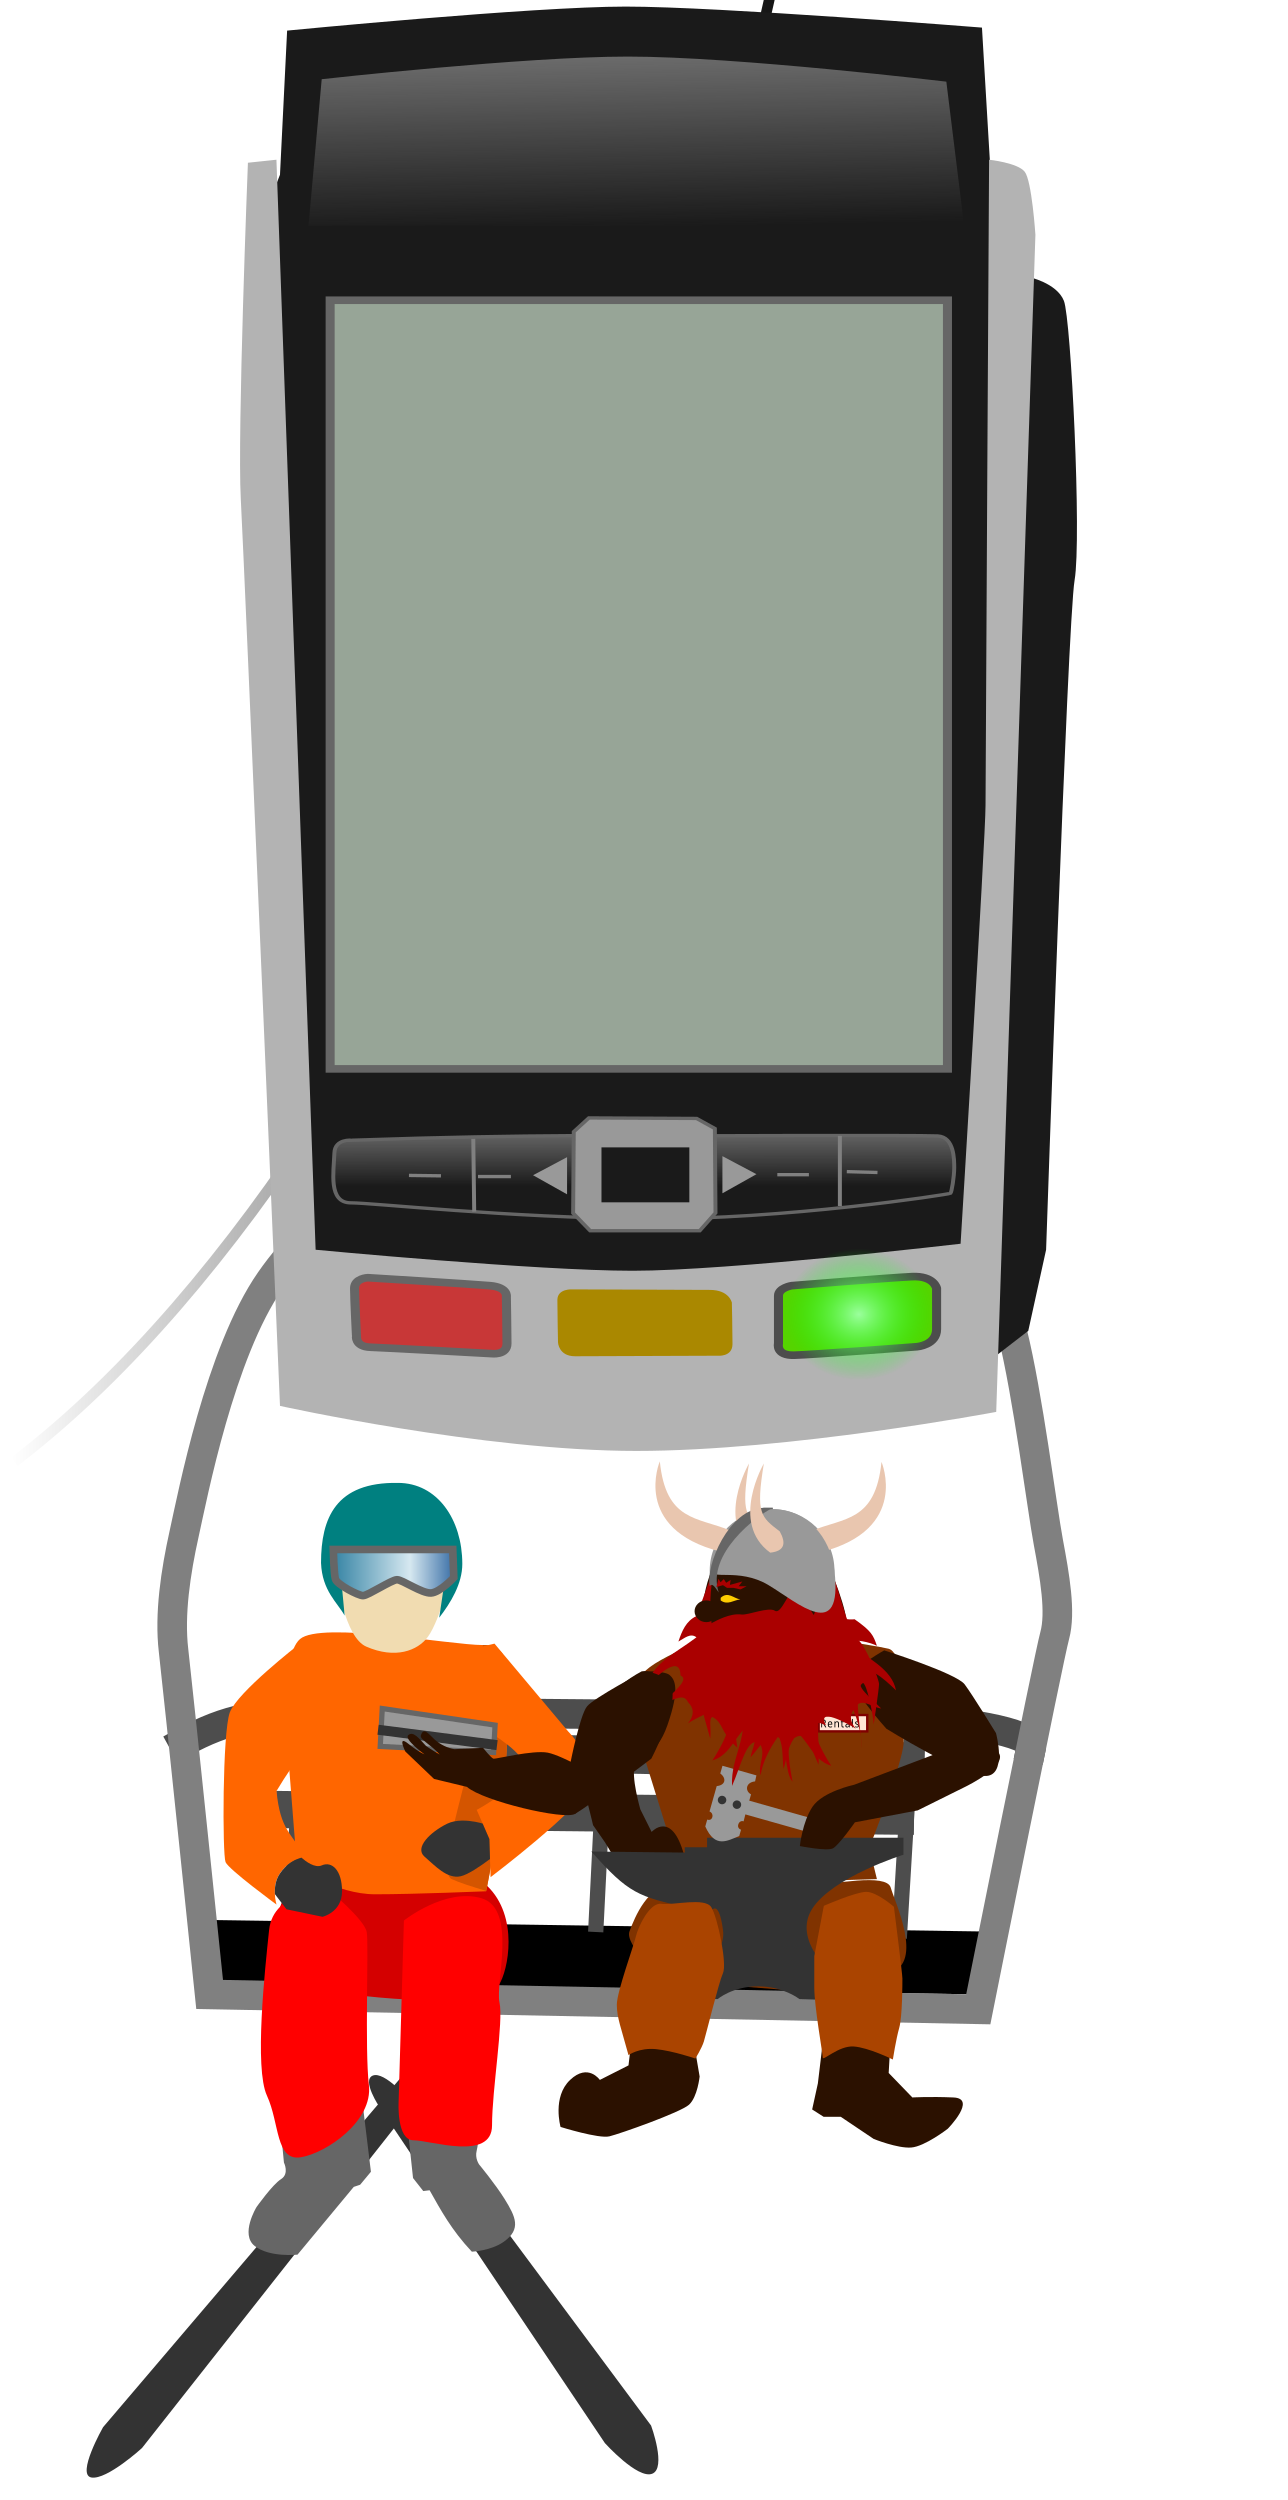
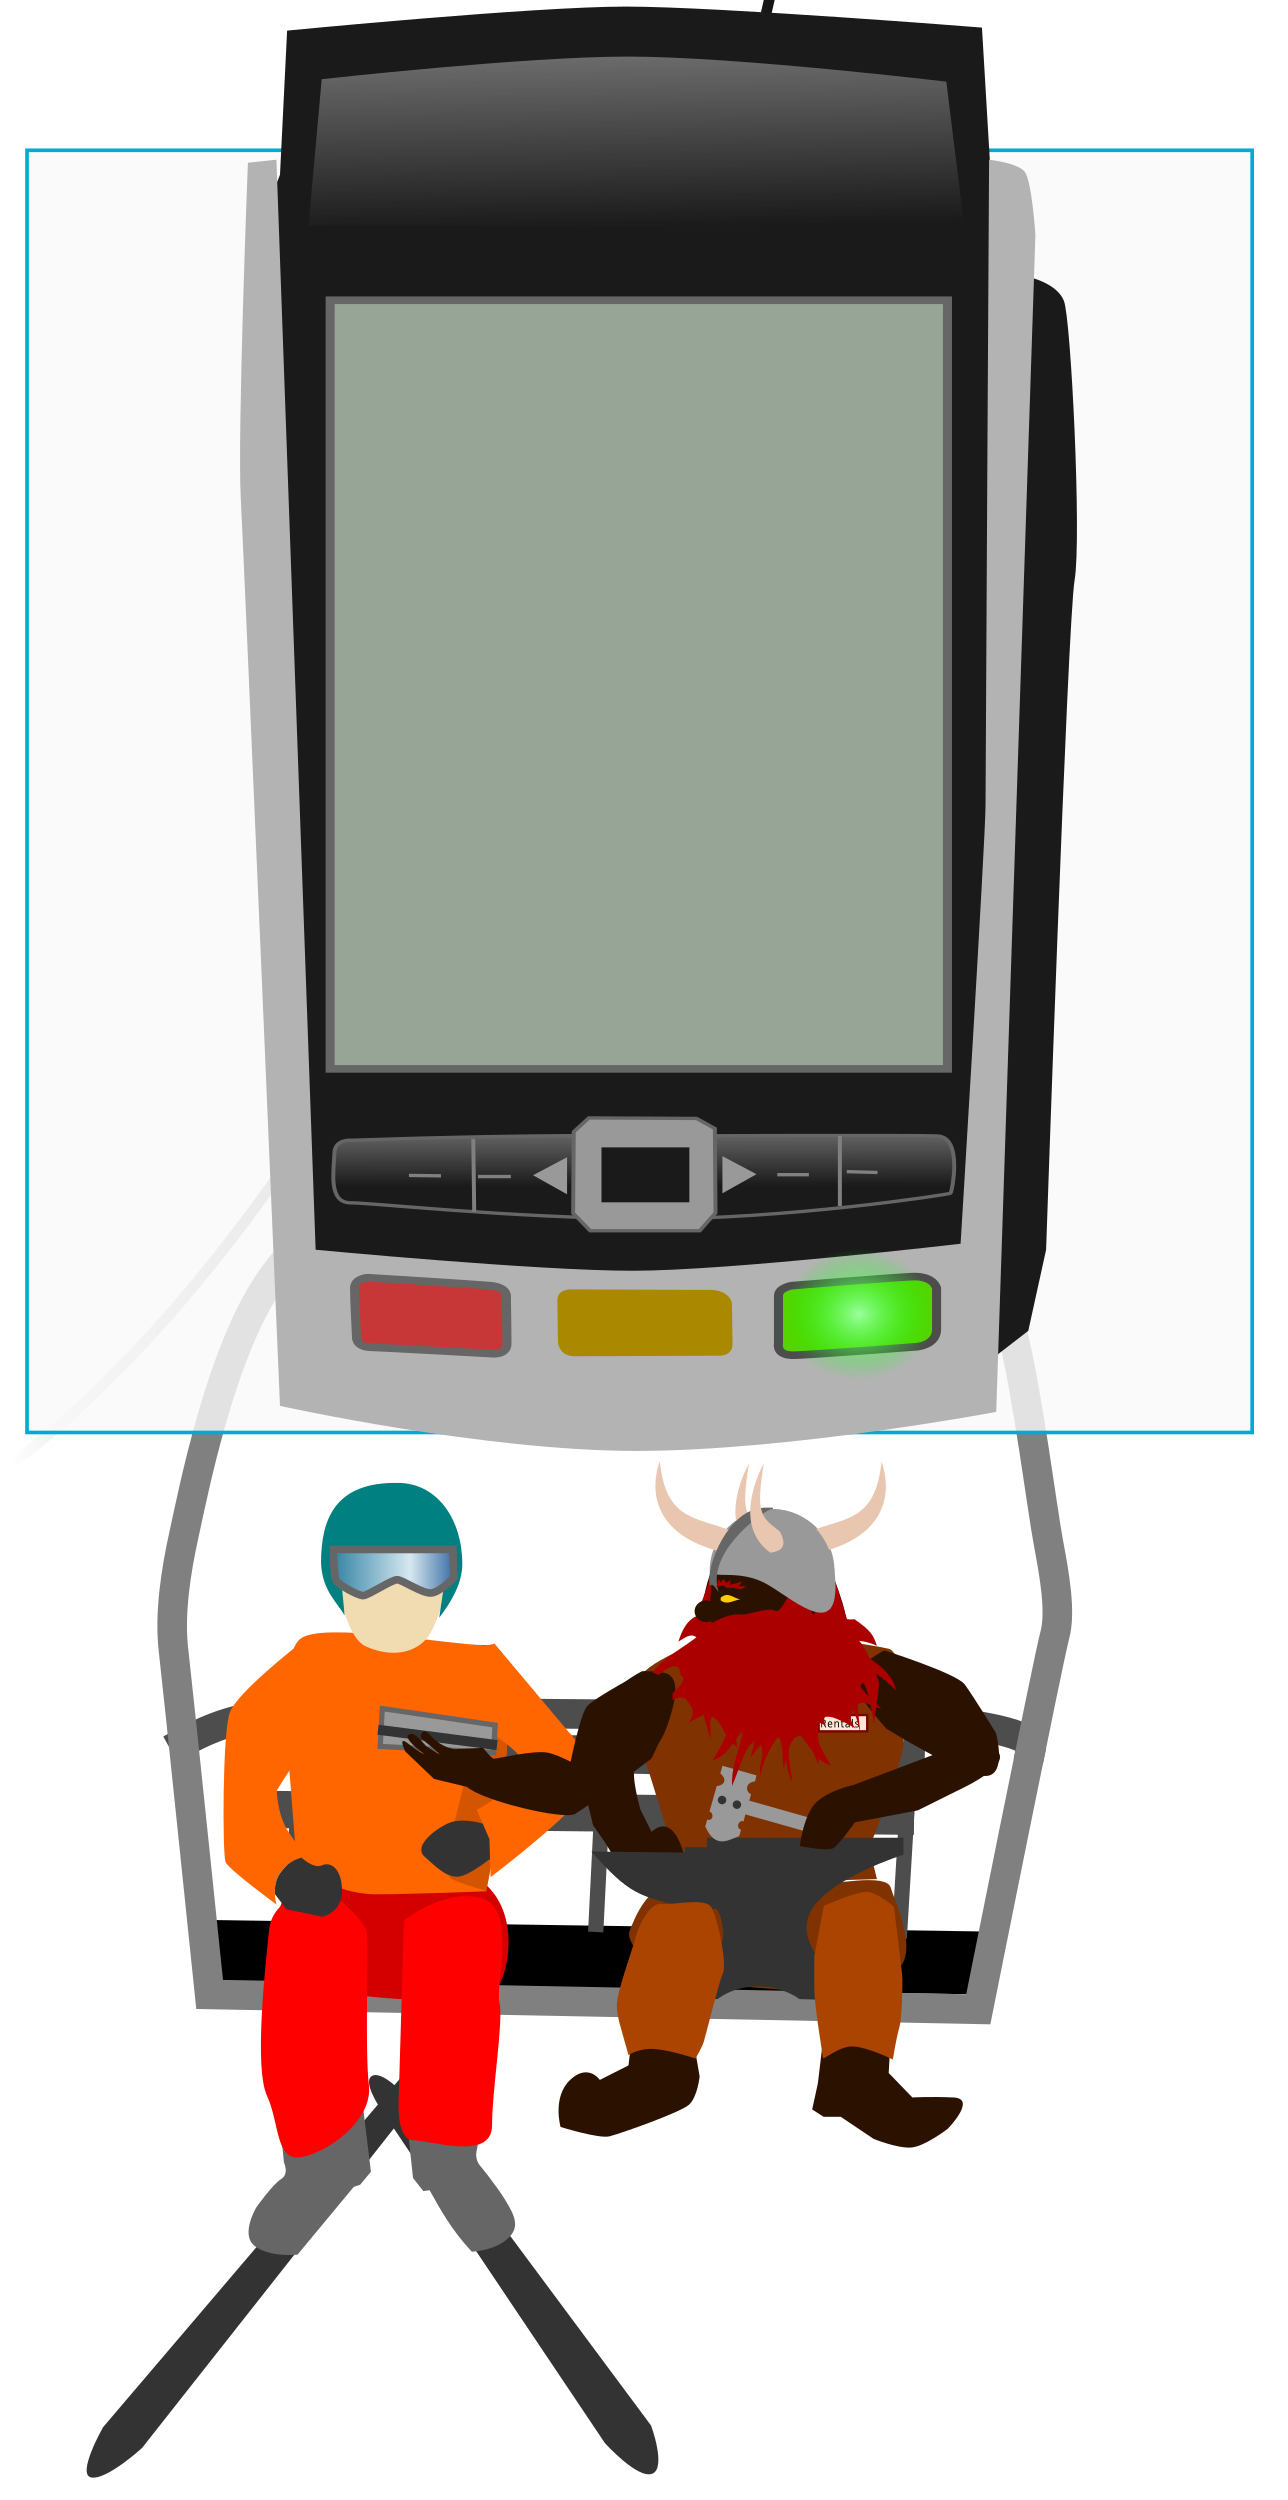
<svg xmlns="http://www.w3.org/2000/svg" xmlns:xlink="http://www.w3.org/1999/xlink" width="1020" height="1980" viewBox="0 0 269.875 523.875" version="1.1" id="svg1" xml:space="preserve">
  <defs id="defs1">
    <linearGradient id="linearGradient114">
      <stop style="stop-color:#ff8e8e;stop-opacity:1;" offset="0" id="stop114" />
      <stop style="stop-color:#ff0000;stop-opacity:1;" offset="1" id="stop115" />
    </linearGradient>
    <linearGradient id="linearGradient104">
      <stop style="stop-color:#9bff9d;stop-opacity:1;" offset="0" id="stop104" />
      <stop style="stop-color:#07ff07;stop-opacity:0;" offset="1" id="stop105" />
    </linearGradient>
    <linearGradient id="linearGradient72">
      <stop style="stop-color:#808080;stop-opacity:1;" offset="0" id="stop72" />
      <stop style="stop-color:#808080;stop-opacity:0;" offset="1" id="stop73" />
    </linearGradient>
    <linearGradient id="linearGradient70">
      <stop style="stop-color:#808080;stop-opacity:1;" offset="0" id="stop70" />
      <stop style="stop-color:#808080;stop-opacity:0;" offset="1" id="stop71" />
    </linearGradient>
    <linearGradient id="linearGradient63">
      <stop style="stop-color:#ffffff;stop-opacity:1;" offset="0" id="stop64" />
      <stop style="stop-color:#000000;stop-opacity:1;" offset="1" id="stop63" />
    </linearGradient>
    <linearGradient id="linearGradient19">
      <stop style="stop-color:#2c7ea0;stop-opacity:1;" offset="0" id="stop19" />
      <stop style="stop-color:#d6e8f0;stop-opacity:1;" offset="0.628" id="stop21" />
      <stop style="stop-color:#2c64a0;stop-opacity:1;" offset="1" id="stop20" />
    </linearGradient>
    <linearGradient xlink:href="#linearGradient19" id="linearGradient20" x1="75.378" y1="364.237" x2="102.258" y2="364.237" gradientUnits="userSpaceOnUse" gradientTransform="translate(-6.35,-39.15834)" />
    <linearGradient xlink:href="#linearGradient63" id="linearGradient64" x1="-21.543" y1="117.552" x2="175.928" y2="117.552" gradientUnits="userSpaceOnUse" gradientTransform="matrix(0.8784237,0,0,0.9442435,21.34024,-5.401191)" />
    <linearGradient xlink:href="#linearGradient70" id="linearGradient71" x1="132.245" y1="-3.564" x2="133.23" y2="41.82" gradientUnits="userSpaceOnUse" />
    <linearGradient xlink:href="#linearGradient72" id="linearGradient73" x1="122.198" y1="227.674" x2="122.209" y2="242.776" gradientUnits="userSpaceOnUse" />
    <radialGradient xlink:href="#linearGradient104" id="radialGradient105" cx="168.736" cy="269.187" fx="168.736" fy="269.187" r="8.999" gradientTransform="matrix(1.479167,0,0,1.532774,-80.66521,-142.9713)" gradientUnits="userSpaceOnUse" />
    <radialGradient xlink:href="#linearGradient114" id="radialGradient115" cx="73.149" cy="367.678" fx="73.149" fy="367.678" r="2.99" gradientTransform="matrix(1,0,0,0.9047619,0,35.08322)" gradientUnits="userSpaceOnUse" />
  </defs>
  <g id="layer1">
    <g id="g1" style="display:inline">
      <path style="display:inline;fill:none;stroke:url(#linearGradient64);stroke-width:2.227;stroke-linecap:square;-inkscape-stroke:none" d="M 174.748,-94.806 C 167.985,38.126 94.564,235.537 3.915,305.604" id="path1" />
    </g>
    <g id="g10" transform="translate(0,4.44938)">
      <g id="g62">
        <path style="fill:#333333;fill-opacity:1;stroke:none;stroke-width:1.258;stroke-linecap:square;stroke-dasharray:none" d="M 21.593,504.176 84.847,429.913 c 0,0 4.904,-5.965 7.503,-5.533 2.599,0.432 -1.889,7.125 -1.889,7.125 l -60.709,77.031 c 0,0 -7.342,6.715 -10.591,6.176 -3.248,-0.539 2.432,-10.536 2.432,-10.536 z" id="path24" />
        <path style="fill:#666666;fill-opacity:1;stroke:none;stroke-width:1.6;stroke-linecap:square;stroke-dasharray:none" d="m 53.757,458.033 c 0,0 -3.494,5.721 -0.38,8.169 3.115,2.447 8.966,1.809 8.966,1.809 l 11.785,-14.2 1.335,-0.445 2.263,-2.721 -2.43,-19.948 -17.353,2.002 1.557,16.018 c 0,0 1.178,2.355 -0.602,3.467 -1.78,1.112 -5.141,5.849 -5.141,5.849 z" id="path26" />
      </g>
      <g id="g61" transform="rotate(-6.785259,92.12897,436.638)" style="display:inline">
        <path style="fill:#333333;fill-opacity:1;stroke:none;stroke-width:1.258;stroke-linecap:square;stroke-dasharray:none" d="m 118.142,511.099 -38.56,-75.457 c 0,0 -3.158,-6.135 -0.615,-6.773 2.543,-0.638 6.883,5.874 6.883,5.874 l 42.336,73.85 c 0,0 2.21,9.256 -0.969,10.053 -3.179,0.797 -9.075,-7.548 -9.075,-7.548 z" id="path25" />
        <path style="fill:#666666;fill-opacity:1;stroke:none;stroke-width:1.6;stroke-linecap:square;stroke-dasharray:none" d="m 84.897,440.874 -0.117,10.317 1.808,2.964 1.335,-0.009 c 1.847,4.434 3.576,8.831 7.269,13.826 0,0 3.978,0.309 6.892,-1.275 4.029,-2.191 3.081,-4.911 1.235,-8.87 -1.53,-3.282 -4.43,-7.785 -4.43,-7.785 0,0 -0.809,-1.406 -0.183,-2.98 0.626,-1.575 1.735,-7.494 1.735,-7.494 z" id="path27" />
      </g>
      <g id="g11" transform="translate(-6.35,-39.15834)">
        <path style="fill:none;stroke:#000000;stroke-width:13.2;stroke-linecap:square;stroke-dasharray:none" d="m 57.397,443.745 149.499,2.225" id="path10" />
        <path style="fill:none;stroke:#4d4d4d;stroke-width:6.2;stroke-linecap:square;stroke-dasharray:none" d="m 44.776,399.807 c 9.062,-5.005 16.181,-6.34 29.974,-6.34 13.793,0 113.459,0.89 122.358,1.335 8.899,0.445 25.993,2.754 25.319,6.058" id="path4" />
        <path style="fill:none;stroke:#808080;stroke-width:10.7;stroke-linecap:square;stroke-dasharray:none" d="m 144.47,114.23 -27.25,0.248 -13.336,36.7 c -2.624,12.474 -1.984,31.285 5.501,50.495 9.037,23.193 30.254,65.427 29.557,80.885" id="path2" />
        <path style="fill:none;stroke:#808080;stroke-width:6.2;stroke-linecap:square;stroke-dasharray:none" d="m 50.278,452.644 c 0,0 -6.674,-64.516 -7.564,-72.08 -0.89,-7.564 0.445,-16.463 2.225,-24.472 1.78,-8.009 7.512,-37.913 18.051,-53.036 10.538,-15.123 18.605,-14.911 34.315,-14.911 h 84.973 c 14.238,0 32.731,11.773 36.187,25.678 3.289,13.233 6.229,36.93 7.564,44.049 1.335,7.119 2.67,14.683 1.335,19.577 -1.335,4.894 -16.018,78.309 -16.018,78.309 z" id="path3" />
        <path style="fill:none;stroke:#4d4d4d;stroke-width:3.2;stroke-linecap:square;stroke-dasharray:none" d="m 67.186,436.626 3.115,-43.604" id="path5" />
        <path style="fill:none;stroke:#4d4d4d;stroke-width:3.2;stroke-linecap:square;stroke-dasharray:none" d="m 131.257,437.961 2.225,-44.494" id="path6" />
        <path style="fill:none;stroke:#4d4d4d;stroke-width:3.2;stroke-linecap:square;stroke-dasharray:none" d="m 194.883,439.296 2.67,-44.494" id="path7" />
        <path style="fill:none;stroke:#4d4d4d;stroke-width:7.8;stroke-linecap:square;stroke-dasharray:none" d="m 68.965,401.031 127.252,2.67" id="path8" />
        <path style="fill:none;stroke:#4d4d4d;stroke-width:7.8;stroke-linecap:square;stroke-dasharray:none" d="m 68.076,413.934 125.917,1.335" id="path9" />
      </g>
      <path style="fill:#d40000;stroke:none;stroke-width:13.2;stroke-linecap:square;stroke-dasharray:none" d="m 75.639,452.057 c 0,0 -13.348,-5.339 -11.568,-14.238 1.78,-8.899 6.229,-9.789 6.229,-9.789 0,0 31.636,-3.03 36.707,0.667 7.962,5.805 6.229,17.353 4.227,21.357 -3.559,7.119 -35.595,2.002 -35.595,2.002 z" id="path11" transform="translate(-6.35,-39.15834)" />
      <g id="g2">
        <path style="fill:#ff0000;stroke:none;stroke-width:13.2;stroke-linecap:square;stroke-dasharray:none" d="m 75.195,430.7 c 0,0 -11.568,0 -12.458,8.454 -0.89,8.454 -3.115,28.921 -0.445,34.705 2.67,5.784 1.78,13.793 7.119,12.903 5.339,-0.89 15.128,-7.564 14.238,-15.128 -0.89,-7.564 0,-29.366 -0.445,-32.036 -0.445,-2.67 -8.009,-8.899 -8.009,-8.899 z" id="path12" transform="translate(-6.35,-39.15834)" />
      </g>
      <g id="g13" transform="translate(-6.35,-39.15834)">
        <path style="fill:#ff0000;stroke:none;stroke-width:13.2;stroke-linecap:square;stroke-dasharray:none" d="m 90.99,437.152 -1.112,38.042 c 0,0 -0.445,8.009 3.115,8.009 3.56,0 16.463,4.449 16.463,-3.115 0,-7.564 2.447,-21.802 1.557,-25.806 -0.89,-4.004 3.782,-19.577 -3.782,-21.802 -7.564,-2.225 -16.24,4.672 -16.24,4.672 z" id="path13" />
      </g>
      <g id="g21" transform="translate(-6.35,-39.15834)">
        <path style="fill:#ff6600;stroke:none;stroke-width:13.2;stroke-linecap:square;stroke-dasharray:none" d="m 68.587,425.994 c 0,0 8.18,5.663 16.36,5.663 8.18,0 23.282,-0.629 23.282,-0.629 0,0 4.405,-22.023 4.405,-32.72 0,-10.697 1.888,-18.877 -5.034,-18.877 -6.922,0 -33.979,-5.034 -38.383,-1.258 -4.405,3.775 -2.517,23.911 -2.517,23.911 z" id="path14" />
        <path id="path16" style="fill:#d45500;stroke:none;stroke-width:13.2;stroke-linecap:square;stroke-dasharray:none" d="m 109.2,385.036 c -3.043,3.591 -2.173,4.054 -2.415,7.844 -0.667,10.456 -9.566,33.815 -5.784,35.595 1.551,0.73 4.408,1.642 7.244,2.47 0.05,-0.25 4.388,-22.002 4.388,-32.638 0,-10.697 1.888,-18.877 -5.034,-18.877 -0.779,0 2.829,5.714 1.601,5.606 z" />
        <path style="fill:#ff6600;stroke:none;stroke-width:13.2;stroke-linecap:square;stroke-dasharray:none" d="m 109.97,379.131 15.439,18.401 c 0,0 6.292,6.292 4.405,11.326 -1.888,5.034 -20.663,19.208 -20.663,19.208 l -0.254,-7.989 -2.657,-6.108 c 0,0 9.731,-5.11 9.731,-9.515 0,-4.405 -19.596,-13.551 -19.596,-13.551 1.845,-9.079 -0.165,-8.558 13.596,-11.771 z" id="path15" />
        <path style="fill:#ff6600;stroke:none;stroke-width:13.2;stroke-linecap:square;stroke-dasharray:none" d="m 68.965,379.31 c 0,0 -12.903,10.011 -14.46,14.238 -1.557,4.227 -1.557,29.811 -0.89,31.368 0.667,1.557 10.679,8.899 10.679,8.899 0,0 -1.151,-3.716 0.667,-6.452 2.164,-3.257 5.339,-3.56 5.339,-3.56 -2.901,-4.991 -5.227,-5.619 -6.007,-13.793 4.183,-7.065 6.819,-8.933 7.786,-14.016 l 8.009,-9.789 -2.225,-8.454 z" id="path17" />
      </g>
      <path style="fill:#f1dcb1;fill-opacity:1;stroke:none;stroke-width:1.645;stroke-linecap:square;stroke-dasharray:none" d="m 70.625,326.358 c 0,0 1.532,12.236 6.118,14.238 6.093,2.66 10.761,0.857 12.886,-2.002 2.811,-3.782 5.468,-15.35 5.468,-15.35 l -24.236,-0.89 z" id="path21" />
      <path id="path18" style="display:inline;fill:#008080;stroke:none;stroke-width:12.556;stroke-linecap:square;stroke-dasharray:none" d="m 83.409,306.293 c -13.07,-0.223 -16.138,7.384 -16.138,16.767 0.226,5.866 3.463,8.329 4.947,11.034 l -1.335,-14.273 h 23.343 l -2.191,14.717 c 2.399,-3.104 4.838,-7.107 4.842,-11.256 1.2e-4,-9.383 -5.293,-16.99 -13.468,-16.99 z" />
      <path style="fill:url(#linearGradient20);stroke:#666666;stroke-width:1.6;stroke-linecap:square;stroke-dasharray:none" d="m 69.846,320.24 h 25.028 l 0.222,5.895 c 0,0 -2.892,3.115 -4.783,3.226 -1.891,0.111 -6.007,-2.781 -7.119,-2.781 -1.112,0 -6.118,3.337 -7.119,3.337 -1.001,0 -5.45,-2.336 -5.784,-3.448 -0.334,-1.112 -0.445,-6.229 -0.445,-6.229 z" id="path19" />
      <g id="g109" transform="rotate(-29.89324,126.8691,331.887)">
        <g id="g107" transform="rotate(-4.445308,73.77497,355.0005)" style="display:none">
          <path id="rect112" style="fill:#999999;stroke-width:1.7;stroke-linecap:square;stroke-opacity:0.424" d="m 68.844,293.494 5.191,-5.349 -0.472,63.238 h -4.719 z" />
          <path id="path112" style="fill:#cccccc;stroke-width:1.7;stroke-linecap:square;stroke-opacity:0.424" d="m 78.912,293.652 -4.798,-5.349 -0.708,63.553 5.506,-0.315 z" />
          <path id="rect110" style="fill:#ffcc00;stroke:#aa4400;stroke-width:1.1;stroke-linecap:square;stroke-dasharray:none;stroke-opacity:1" d="m 62.766,351.384 c -1.939,1.105 -4.541,2.085 0,4.405 h 8.023 v 9.236 a 4.672,4.227 0 0 0 -1.84,3.349 4.672,4.227 0 0 0 4.672,4.227 4.672,4.227 0 0 0 4.672,-4.227 4.672,4.227 0 0 0 -1.525,-3.123 v -9.461 h 7.393 c 3.802,-1.722 2.424,-3.098 0,-4.405 z" />
          <ellipse style="fill:url(#radialGradient115);stroke:none;stroke-width:1.088;stroke-linecap:square;stroke-dasharray:none;stroke-opacity:0.424" id="ellipse111" cx="73.621" cy="368.374" rx="2.99" ry="2.705" />
          <path style="fill:#b3b3b3;fill-opacity:1;stroke:none;stroke-width:1.7;stroke-linecap:square;stroke-dasharray:none;stroke-opacity:0.424" d="m 67.486,352.014 c 3.534,0.012 5.314,0.401 5.938,2.163 0.739,-1.786 2.641,-2.187 6.528,-2.202 -2.521,-1.817 -5.097,-3.795 -6.528,-4.837 -2.138,1.61 -3.896,3.236 -5.938,4.877 z" id="path113" />
        </g>
      </g>
      <g id="g108" transform="translate(-6.35,-39.15834)">
        <path id="path22" style="fill:#333333;fill-opacity:1;stroke:none;stroke-width:1.6;stroke-linecap:square;stroke-dasharray:none" d="M 103.13 416.216 C 102.076 416.236 100.987 416.409 100.049 416.87 C 96.512 418.608 93.127 421.903 95.33 423.791 C 97.532 425.679 100.049 428.511 102.881 427.881 C 104.428 427.537 107.006 425.784 109.03 424.264 L 108.896 420.077 L 107.486 416.836 C 107.111 416.721 105.213 416.177 103.13 416.216 z " />
        <path id="path23" style="display:inline;fill:#333333;fill-opacity:1;stroke:none;stroke-width:1.6;stroke-linecap:square;stroke-dasharray:none" d="m 69.513,423.976 c -1.075,0.299 -3.047,1.123 -4.552,3.387 -0.909,1.367 -1.076,2.98 -1.015,4.25 l 2.439,3.189 7.551,1.573 c 0,0 4.09,-0.944 4.09,-5.349 0,-4.405 -2.124,-6.371 -4.247,-5.427 -1.42,0.631 -3.346,-0.816 -4.265,-1.625 z" />
      </g>
      <path style="fill:#803300;fill-opacity:1;stroke:none;stroke-width:1.6;stroke-linecap:square;stroke-dasharray:none" d="m 138.376,409.565 c 0,0 -7.564,-6.452 -6.452,-9.344 1.112,-2.892 3.782,-9.789 9.566,-10.011 5.784,-0.222 24.027,0.667 28.476,0.445 4.449,-0.222 15.795,-2.67 16.685,0.445 0.89,3.115 6.897,15.573 0,17.798 -6.897,2.225 -14.683,4.227 -14.683,4.227 l -34.038,-2.67 z" id="path29" />
      <path style="display:inline;fill:#803300;fill-opacity:1;stroke:none;stroke-width:1.6;stroke-linecap:square;stroke-dasharray:none" d="m 141.713,385.316 -9.121,-29.366 c 0,0 0,-6.674 2.225,-9.789 2.225,-3.115 16.908,-9.121 21.579,-9.121 4.672,0 26.251,3.115 29.811,4.004 3.56,0.89 3.143,15.589 3.143,19.593 0,4.004 -7.195,22.123 -7.195,22.123 l 1.605,6.56 -29.811,0.89 z" id="path34" />
      <g id="g5">
        <path style="font-variation-settings:normal;opacity:1;vector-effect:none;fill:#2b1100;fill-opacity:1;stroke:none;stroke-width:1.6;stroke-linecap:square;stroke-linejoin:miter;stroke-miterlimit:4;stroke-dasharray:none;stroke-dashoffset:0;stroke-opacity:1;-inkscape-stroke:none;stop-color:#000000;stop-opacity:1" d="m 185.28,341.383 c 0,0 15.128,4.801 16.864,7.125 1.736,2.324 6.566,10.217 6.566,10.217 0,0 2.527,9.314 -2.495,8.977 -5.023,-0.338 -20.462,-9.889 -20.462,-9.889 0,0 -8.22,-9.066 -7.13,-11.2 1.089,-2.134 6.658,-5.228 6.658,-5.228 z" id="path42" />
      </g>
      <path style="font-variation-settings:normal;display:inline;opacity:1;vector-effect:none;fill:#2b1100;fill-opacity:1;stroke:none;stroke-width:1.6;stroke-linecap:square;stroke-linejoin:miter;stroke-miterlimit:4;stroke-dasharray:none;stroke-dashoffset:0;stroke-opacity:1;-inkscape-stroke:none;stop-color:#000000;stop-opacity:1" d="m 134.499,345.766 c -3.172,1.677 -5.851,3.885 -10.697,8.337 -3.066,3.327 -3.309,11.845 -2.202,14.315 0.964,2.154 2.674,9.596 2.674,9.596 l 2.517,3.618 1.416,2.36 5.978,2.045 c 0,0 9.929,1.025 9.124,-1.888 -2.588,-9.367 -6.764,-4.719 -6.764,-4.719 l -2.36,-4.719 c 0,0 -2.045,-7.079 -1.101,-9.281 1.059,-2.471 4.405,-1.573 6.764,-8.337 2.687,-7.704 1.573,-9.596 0.472,-10.54 -1.101,-0.944 -5.82,-0.787 -5.82,-0.787 z" id="path56" />
      <path style="display:inline;fill:#333333;fill-opacity:1;stroke:none;stroke-width:1.6;stroke-linecap:square;stroke-dasharray:none" d="m 123.915,383.536 19.577,0.222 v -1.112 h 4.672 v -2.002 h 41.157 v 3.559 c 0,0 -14.905,4.672 -19.132,11.346 -4.227,6.674 4.449,13.793 4.449,13.793 v 5.339 l -7.119,-0.222 c 0,0 -3.337,-2.67 -8.676,-2.67 -5.339,0 -8.454,2.67 -8.454,2.67 h -8.231 v -4.894 c 0,0 10.234,-2.892 9.344,-9.566 -0.89,-6.674 -2.447,-4.004 -2.447,-4.004 h -4.894 v -0.667 c -10.51,-2.384 -12.413,-2.974 -20.245,-11.791 z" id="path28" />
      <g id="g96">
        <path style="fill:#2b1100;fill-opacity:1;stroke:none;stroke-width:1.436;stroke-linecap:square;stroke-dasharray:none" d="m 132.592,420.829 -0.89,7.524 -6.007,3.045 c 0,0 -2.447,-3.583 -6.229,0 -3.782,3.583 -2.002,9.853 -2.002,9.853 0,0 8.009,2.508 10.234,1.971 2.225,-0.537 14.905,-5.016 16.685,-6.628 1.78,-1.612 2.225,-5.912 2.225,-5.912 l -1.78,-10.39 -7.564,-3.045 z" id="path32" />
        <path style="fill:#aa4400;fill-opacity:1;stroke:none;stroke-width:1.436;stroke-linecap:square;stroke-dasharray:none" d="m 131.702,426.203 c -1.557,-5.732 -2.447,-7.882 -2.447,-10.569 0,-2.687 3.56,-12.361 4.004,-14.331 0.445,-1.971 2.892,-7.166 5.339,-6.807 2.447,0.358 9.121,-1.433 10.456,0.717 1.335,2.15 3.337,11.823 2.447,13.794 -0.89,1.971 -3.559,12.898 -4.004,14.331 -0.445,1.433 -1.78,3.583 -1.78,3.583 0,0 -4.672,-1.612 -8.231,-1.971 -3.56,-0.358 -5.784,1.254 -5.784,1.254 z" id="path30" />
      </g>
      <g id="g95">
        <path style="fill:#2b1100;fill-opacity:1;stroke:none;stroke-width:1.645;stroke-linecap:square;stroke-dasharray:none" d="m 172.821,420.105 -1.436,12.021 -1.197,5.464 2.393,1.53 h 3.59 l 6.908,4.643 c 0,0 4.993,2.02 7.865,1.802 2.872,-0.219 7.659,-3.934 7.659,-3.934 0,0 6.223,-6.339 1.197,-6.557 -5.026,-0.219 -8.616,0 -8.616,0 l -4.961,-5.133 0.479,-8.306 -2.633,-5.246 h -11.009 z" id="path33" />
        <path style="fill:#aa4400;fill-opacity:1;stroke:none;stroke-width:1.499;stroke-linecap:square;stroke-dasharray:none" d="m 172.636,394.918 -2.002,10.54 v 6.636 c 0,3.904 1.78,13.858 1.78,14.639 0,0.781 3.337,-2.537 6.452,-2.342 3.115,0.195 8.231,2.733 8.231,2.733 0,0 0.667,-4.294 1.335,-6.636 0.667,-2.342 0.667,-9.369 0.667,-10.345 0,-0.976 -1.78,-15.03 -1.78,-15.03 0,0 -3.56,-3.123 -5.784,-3.123 -2.225,0 -8.899,2.928 -8.899,2.928 z" id="path31" />
      </g>
      <g id="g59" transform="rotate(-2.70596,261.3714,384.2296)" style="display:inline">
        <path id="rect58" style="opacity:1;vector-effect:none;fill:#999999;stroke-width:1.6;stroke-linecap:square" d="m 152.395,360.396 -0.533,1.591 c 1.324,1.107 0.956,2.521 -0.871,2.603 l -1.756,5.246 c 1.079,0.5 0.545,2.161 -0.559,1.67 l -0.476,1.422 c 1.861,4.782 4.481,3.188 7.011,2.347 l 0.439,-1.312 c -1.199,-0.459 -0.35,-2.173 0.621,-1.72 l 0.438,-1.443 17.304,5.792 0.949,-2.834 -17.304,-5.792 0.437,-1.305 c -1.279,-0.74 -1.027,-2.585 0.975,-2.669 l 0.336,-1.248 z" />
        <g id="g4">
          <circle style="font-variation-settings:normal;opacity:1;vector-effect:none;fill:#333333;fill-opacity:1;stroke:none;stroke-width:1.6;stroke-linecap:square;stroke-linejoin:miter;stroke-miterlimit:4;stroke-dasharray:none;stroke-dashoffset:0;stroke-opacity:1;-inkscape-stroke:none" id="path59" cx="151.307" cy="372.747" r="0.89" transform="rotate(2.70596,261.3712,384.2298)" />
          <circle style="font-variation-settings:normal;opacity:1;vector-effect:none;fill:#333333;fill-opacity:1;stroke:none;stroke-width:1.6;stroke-linecap:square;stroke-linejoin:miter;stroke-miterlimit:4;stroke-dasharray:none;stroke-dashoffset:0;stroke-opacity:1;-inkscape-stroke:none" id="circle59" cx="154.421" cy="373.72" r="0.89" transform="rotate(2.70596,261.3712,384.2298)" />
        </g>
        <path style="font-variation-settings:normal;opacity:1;vector-effect:none;fill:#2b1100;fill-opacity:1;stroke:none;stroke-width:1.6;stroke-linecap:square;stroke-linejoin:miter;stroke-miterlimit:4;stroke-dasharray:none;stroke-dashoffset:0;stroke-opacity:1;-inkscape-stroke:none;stop-color:#000000;stop-opacity:1" d="m 201.328,358.662 -21.575,7.018 c 0,0 -6.636,1.094 -8.916,4.185 -2.28,3.091 -3.034,8.107 -3.034,8.107 0,0 5.63,1.399 6.904,0.801 1.274,-0.598 4.851,-5.23 4.851,-5.23 l 13.265,-1.874 10.182,-4.468 c 0,0 10.496,-4.46 6.792,-7.385 -3.704,-2.924 -8.469,-1.154 -8.469,-1.154 z" id="path43" />
      </g>
      <g id="g3">
        <rect style="font-variation-settings:normal;display:inline;opacity:1;fill:#ffe6d5;fill-opacity:1;stroke:#800000;stroke-width:0.505;stroke-linecap:square;stroke-linejoin:miter;stroke-miterlimit:4;stroke-dasharray:none;stroke-dashoffset:0;stroke-opacity:1" id="rect94" width="10.185" height="3.425" x="171.549" y="354.935" />
        <text xml:space="preserve" style="font-style:normal;font-variant:normal;font-weight:normal;font-stretch:normal;font-size:2.204px;line-height:0;font-family:'Corsiva Hebrew';-inkscape-font-specification:'Corsiva Hebrew';letter-spacing:0.177px;display:inline;opacity:1;fill:#000000;fill-opacity:1;stroke:none;stroke-width:0.083;stroke-linecap:square;stroke-linejoin:miter;stroke-miterlimit:4;stroke-dasharray:none;stroke-dashoffset:0;stroke-opacity:1" x="182.122" y="337.436" id="text94" transform="scale(0.9438008,1.059546)">
          <tspan id="tspan94" style="font-style:normal;font-variant:normal;font-weight:normal;font-stretch:normal;font-family:'Corsiva Hebrew';-inkscape-font-specification:'Corsiva Hebrew';letter-spacing:0.177px;fill:#000000;stroke:none;stroke-width:0.083" x="182.122" y="337.436">Rentals</tspan>
        </text>
      </g>
      <g id="g63" style="display:inline">
        <path style="fill:#2b1100;fill-opacity:1;stroke:none;stroke-width:1.6;stroke-linecap:square;stroke-dasharray:none" d="m 161.735,317.241 c 0,0 -2.67,-2.225 -8.454,1.78 -5.784,4.004 -6.674,15.573 -5.784,17.13 0.89,1.557 2.225,9.789 8.454,10.679 6.229,0.89 13.571,0.667 15.795,-1.557 2.225,-2.225 5.784,-7.341 5.562,-10.456 -0.222,-3.115 -4.449,-14.238 -6.007,-15.128 -1.557,-0.89 -9.566,-2.447 -9.566,-2.447 z" id="path35" />
        <path style="fill:#aa0000;fill-opacity:1;stroke:none;stroke-width:1.6;stroke-linecap:square;stroke-dasharray:none" d="m 149.61,324.191 3.893,9.566 c 0,0 3.115,1.112 4.227,0.667 1.112,-0.445 2.225,2.447 3.56,1.557 1.335,-0.89 4.672,-2.67 6.007,-2.447 1.335,0.222 6.229,-8.12 7.119,-7.675 0.89,0.445 3.115,11.457 5.117,13.014 2.002,1.557 4.672,8.676 4.672,9.566 0,0.89 -1.112,8.454 -1.112,8.454 -0.222,-2.521 -1.409,-8.231 -2.225,-8.676 -2.421,1.287 -0.189,10.786 -0.222,14.46 0.147,-7.393 -5.173,-17.192 -8.009,-14.46 -2.144,8.13 -0.811,10.579 -1.112,17.13 -1.792,-3.918 -2.511,-7.339 -5.117,-5.562 -1.489,2.151 -1.525,4.301 -2.225,6.452 -0.321,-2.635 0.109,-5.42 -1.557,-7.786 -2.017,0.592 -3.587,3.424 -5.339,5.339 0.328,-2.135 1.828,-3.684 0,-6.897 -3.102,1.641 -3.928,6.355 -8.009,7.564 1.715,-2.497 6.429,-11.195 1.112,-8.454 2.076,-4.01 -4.524,-0.428 -6.229,0.667 1.335,-1.631 1.335,-3.115 0,-4.449 -1.02,-2.204 -3.527,0.05 -5.339,0.222 2.15,-2.224 5.785,-4.944 3.782,-5.784 -0.084,-4.425 -4.514,-0.32 -6.897,2.002 0.883,-4.555 5.99,-6.771 10.234,-10.011 -1.261,-0.991 -2.521,0.208 -3.782,0.89 0.739,-2.197 1.586,-4.308 3.782,-5.339 z" id="path36" />
        <path style="fill:#ffcc00;fill-opacity:1;stroke:none;stroke-width:1.6;stroke-linecap:square;stroke-dasharray:none" d="m 155.374,330.956 c 1.366,-0.161 2.562,-1.768 4.116,-0.334 v 0.556 c -1.46,1.075 -2.748,-0.088 -4.116,-0.222 z" id="path37" />
        <path style="fill:#ffcc00;fill-opacity:1;stroke:none;stroke-width:1.6;stroke-linecap:square;stroke-dasharray:none" d="m 167.261,330.813 c -1.366,-0.161 -2.562,-1.768 -4.116,-0.334 v 0.556 c 1.46,1.075 2.748,-0.088 4.116,-0.222 z" id="path38" />
        <ellipse style="fill:#2b1100;fill-opacity:1;stroke:none;stroke-width:1.6;stroke-linecap:square;stroke-dasharray:none" id="path39" cx="160.908" cy="333.857" rx="2.458" ry="2.281" />
        <path id="path40" style="fill:#999999;stroke-width:1.6;stroke-linecap:square" d="m 174.861,324.693 c 0,7.126 -6.63,0.779 -13.849,0.779 -7.218,0 -12.291,6.348 -12.291,-0.779 0,-7.126 5.852,-12.903 13.07,-12.903 7.218,0 13.07,5.777 13.07,12.903 z" />
        <path style="font-variation-settings:normal;opacity:1;vector-effect:none;fill:#e9c6af;fill-opacity:1;stroke:none;stroke-width:1.6;stroke-linecap:square;stroke-linejoin:miter;stroke-miterlimit:4;stroke-dasharray:none;stroke-dashoffset:0;stroke-opacity:1;-inkscape-stroke:none" d="m 150.945,320.689 c -18.687,-4.783 -12.681,-18.91 -12.681,-18.91 1.272,12.586 7.834,11.634 14.683,14.46 0.371,1.928 -0.297,3.411 -2.002,4.449 z" id="path57" />
        <path id="rect41" style="fill:#666666;stroke-width:1.6;stroke-linecap:square" d="m 159.955,311.512 h 2.002 c -0.059,4.783 -0.73,14.294 0,19.077 -0.63,-0.816 -1.261,-0.816 -1.891,0 -0.621,-4.783 -0.148,-14.294 -0.111,-19.077 z" />
        <path style="font-variation-settings:normal;opacity:1;vector-effect:none;fill:#e9c6af;fill-opacity:1;stroke:none;stroke-width:1.6;stroke-linecap:square;stroke-linejoin:miter;stroke-miterlimit:4;stroke-dasharray:none;stroke-dashoffset:0;stroke-opacity:1;-inkscape-stroke:none" d="m 172.038,320.8 c 18.687,-4.783 12.681,-18.91 12.681,-18.91 -1.272,12.586 -7.834,11.634 -14.683,14.46 -0.371,1.928 0.297,3.411 2.002,4.449 z" id="path58" />
        <path style="font-variation-settings:normal;opacity:1;vector-effect:none;fill:#aa0000;fill-opacity:1;stroke:none;stroke-width:1.6;stroke-linecap:square;stroke-linejoin:miter;stroke-miterlimit:4;stroke-dasharray:none;stroke-dashoffset:0;stroke-opacity:1;-inkscape-stroke:none;stop-color:#000000;stop-opacity:1" d="m 154.004,329.81 -0.612,-1.446 1.112,0.556 0.167,-0.834 0.556,0.278 0.945,-0.278 v 0.612 l 1.335,-1.502 v 1.224 l 1.057,-0.723 0.556,1.001 -0.89,0.556 -1.224,-0.278 -1.335,0.779 z" id="path60" />
        <path style="font-variation-settings:normal;opacity:1;vector-effect:none;fill:#aa0000;fill-opacity:1;stroke:none;stroke-width:1.6;stroke-linecap:square;stroke-linejoin:miter;stroke-miterlimit:4;stroke-dasharray:none;stroke-dashoffset:0;stroke-opacity:1;-inkscape-stroke:none" d="m 162.792,329.116 0.445,-1.724 0.445,0.723 0.667,-0.667 0.501,0.779 0.945,-0.612 -0.167,1.057 2.614,-0.723 -0.779,1.001 h 1.669 l -1.279,0.667 -1.502,-0.334 h -1.335 l -0.834,-0.556 z" id="path61" />
      </g>
      <g id="g91" style="display:inline">
        <path style="fill:#2b1100;fill-opacity:1;stroke:none;stroke-width:1.6;stroke-linecap:square;stroke-dasharray:none" d="m 161.735,317.241 c 0,0 -2.67,-2.225 -8.454,1.78 -5.784,4.004 -4.561,17.13 -3.671,18.687 0.89,1.557 0.445,4.783 6.674,5.673 6.229,0.89 9.566,1.001 11.791,-1.224 2.225,-2.225 6.674,-6.452 6.452,-9.566 -0.222,-3.115 -1.669,-12.013 -3.226,-12.903 -1.557,-0.89 -9.566,-2.447 -9.566,-2.447 z" id="path82" />
        <path style="fill:#aa0000;fill-opacity:1;stroke:none;stroke-width:1.6;stroke-linecap:square;stroke-dasharray:none" d="m 173.859,325.304 -3.337,8.676 c 0,0 -2.892,-4.672 -4.004,-5.117 -1.112,-0.445 -2.781,5.117 -4.116,4.227 -1.335,-0.89 -5.667,0.961 -7.008,0.779 -2.447,-0.334 -5.339,1.335 -6.229,1.78 -0.89,0.445 -1.359,3.329 -1.996,5.784 -0.779,3.003 -0.556,9.01 -0.556,9.9 0,0.89 2.225,8.565 2.225,8.565 0.222,-2.521 -0.371,-4.116 0.445,-4.561 2.421,1.287 1.524,3.111 5.228,6.452 -0.814,-5.835 -2.172,-12.965 0.664,-10.234 2.144,8.13 -2.081,11.691 -1.78,18.242 1.792,-3.918 3.178,-10.676 5.784,-8.899 1.489,2.151 -0.477,4.524 0.222,6.674 0.321,-2.635 1.893,-5.643 3.559,-8.009 2.017,0.592 1.359,7.429 3.111,9.344 -0.328,-2.135 -1.716,-7.688 0.111,-10.901 3.102,1.641 3.928,6.355 8.009,7.564 -1.715,-2.497 -6.429,-11.195 -1.112,-8.454 -2.076,-4.01 4.524,-0.428 6.229,0.667 -1.335,-1.631 -1.335,-3.115 0,-4.449 1.02,-2.204 3.527,0.05 5.339,0.222 -2.15,-2.224 -5.785,-4.944 -3.782,-5.784 0.084,-4.425 4.514,-0.32 6.897,2.002 -0.883,-4.555 -5.99,-6.771 -10.234,-10.011 1.261,-0.991 4.968,-0.014 6.229,0.667 -0.739,-2.197 -1.141,-3.084 -4.672,-5.562 -6.167,0.581 -4.449,-5.836 -5.228,-9.566 z" id="path83" />
        <path style="fill:#ffcc00;fill-opacity:1;stroke:none;stroke-width:1.6;stroke-linecap:square;stroke-dasharray:none" d="m 155.136,330.701 c -1.366,-0.161 -2.562,-1.768 -4.116,-0.334 v 0.556 c 1.46,1.075 2.748,-0.088 4.116,-0.222 z" id="path85" />
        <ellipse style="fill:#2b1100;fill-opacity:1;stroke:none;stroke-width:1.6;stroke-linecap:square;stroke-dasharray:none" id="ellipse85" cx="148.005" cy="333.189" rx="2.458" ry="2.281" />
        <path style="font-variation-settings:normal;display:inline;opacity:1;vector-effect:none;fill:#e9c6af;fill-opacity:1;stroke:none;stroke-width:1.6;stroke-linecap:square;stroke-linejoin:miter;stroke-miterlimit:4;stroke-dasharray:none;stroke-dashoffset:0;stroke-opacity:1;-inkscape-stroke:none" d="m 158.287,320.911 c -8.565,-6.229 -1.335,-18.687 -1.335,-18.687 -1.731,10.584 -0.62,11.189 3.337,14.238 1.321,2.403 1.107,4.113 -2.002,4.449 z" id="path92" />
        <path id="path86" style="fill:#999999;stroke-width:1.6;stroke-linecap:square" d="m 174.861,324.693 c 1.78,15.358 -7.652,6.706 -13.849,3.003 -6.329,-3.782 -12.541,-0.743 -11.513,-3.337 2.954,-7.454 5.073,-12.569 12.291,-12.569 7.218,0 12.25,5.824 13.07,12.903 z" />
        <path id="path88" style="fill:#666666;stroke-width:1.6;stroke-linecap:square" d="m 159.955,311.512 h 2.002 c -3.324,1.566 -14.032,9.7 -11.346,17.742 -0.63,-0.816 -1.261,-2.151 -1.891,-1.335 -0.876,-4.447 4.041,-16.137 11.235,-16.407 z" />
        <path style="font-variation-settings:normal;display:inline;opacity:1;vector-effect:none;fill:#e9c6af;fill-opacity:1;stroke:none;stroke-width:1.6;stroke-linecap:square;stroke-linejoin:miter;stroke-miterlimit:4;stroke-dasharray:none;stroke-dashoffset:0;stroke-opacity:1;-inkscape-stroke:none" d="m 161.401,320.911 c -8.565,-6.229 -1.335,-18.687 -1.335,-18.687 -1.731,10.584 -0.62,11.189 3.337,14.238 1.321,2.403 1.107,4.113 -2.002,4.449 z" id="path87" />
        <path style="font-variation-settings:normal;opacity:1;vector-effect:none;fill:#aa0000;fill-opacity:1;stroke:none;stroke-width:1.6;stroke-linecap:square;stroke-linejoin:miter;stroke-miterlimit:4;stroke-dasharray:none;stroke-dashoffset:0;stroke-opacity:1;-inkscape-stroke:none" d="m 150.111,328.115 0.445,-1.724 0.445,0.723 0.667,-0.667 0.501,0.779 0.945,-0.612 -0.167,1.057 2.614,-0.723 -0.779,1.001 h 1.669 l -1.279,0.667 -1.502,-0.334 h -1.335 l -0.834,-0.556 z" id="path91" />
      </g>
      <g id="g94" style="display:inline">
        <path id="rect93" style="opacity:1;fill:#999999;stroke:#666666;stroke-width:1.1;stroke-linecap:square" d="m 80.102,353.577 23.641,3.47 -0.307,5.734 -23.759,-1.271 z" />
        <path style="font-variation-settings:normal;opacity:1;fill:#333333;fill-opacity:1;stroke:#333333;stroke-width:2.1;stroke-linecap:square;stroke-linejoin:miter;stroke-miterlimit:4;stroke-dasharray:none;stroke-dashoffset:0;stroke-opacity:1" d="m 80.269,358.151 22.842,2.955 v 0" id="path94" />
        <path style="font-variation-settings:normal;display:inline;opacity:1;vector-effect:none;fill:#2b1100;fill-opacity:1;stroke:none;stroke-width:1.6;stroke-linecap:square;stroke-linejoin:miter;stroke-miterlimit:4;stroke-dasharray:none;stroke-dashoffset:0;stroke-opacity:1;-inkscape-stroke:none;stop-color:#000000;stop-opacity:1" d="m 120.499,375.655 c -2.271,1.327 -19.274,-2.682 -22.653,-5.663 l -6.887,-1.662 -6.02,-5.75 c 0,0 -1.77,-3.539 0.59,-1.652 2.36,1.888 3.417,2.24 3.417,2.24 0,0 -4.401,-3.172 -3.379,-4.037 1.023,-0.865 2.203,0.657 3.619,2.191 0.337,0.366 2.95,1.888 2.95,1.888 -1.812,-2.055 -4.213,-3.163 -3.947,-3.996 0.594,-1.855 1.56,-0.336 2.938,0.895 1.209,1.08 2.781,1.775 4.084,1.98 l 6.017,-0.277 c 0,0 1.73,2.202 2.202,2.281 0.472,0.079 8.252,-1.853 11.336,-1.275 1.717,0.321 4.815,1.904 4.815,1.904 5.804,2.015 6.437,5.563 0.917,10.934 z" id="path93" />
      </g>
      <g id="g106" style="display:inline">
        <path style="font-variation-settings:normal;display:inline;opacity:1;vector-effect:none;fill:#2b1100;fill-opacity:1;stroke:none;stroke-width:1.6;stroke-linecap:square;stroke-linejoin:miter;stroke-miterlimit:4;stroke-dasharray:none;stroke-dashoffset:0;stroke-opacity:1;-inkscape-stroke:none;stop-color:#000000;stop-opacity:1" d="m 134.971,345.766 c 0,0 5.978,0.315 5.978,5.034 0,4.719 -4.459,13.271 -4.459,13.271 0,0 -12.732,9.679 -15.992,11.584 -7.572,-2.473 -6.309,-6.37 -0.917,-10.934 0,0 1.953,-9.81 3.447,-11.62 1.494,-1.809 11.942,-7.335 11.942,-7.335 z" id="path105" />
      </g>
    </g>
  </g>
-   <rect style="display:none;opacity:1;fill:#f9f9f9;fill-opacity:0.807;stroke:#00aad4;stroke-width:0.763;stroke-linecap:square;stroke-linejoin:miter;stroke-miterlimit:4;stroke-dasharray:none;stroke-dashoffset:0;stroke-opacity:1" id="rect95" width="256.729" height="268.684" x="5.663" y="5.034" />
+   <g id="g115" transform="translate(0,26.45833)">
+     <rect style="display:inline;opacity:1;fill:#f9f9f9;fill-opacity:0.807;stroke:#00aad4;stroke-width:0.763;stroke-linecap:square;stroke-linejoin:miter;stroke-miterlimit:4;stroke-dasharray:none;stroke-dashoffset:0;stroke-opacity:1" id="rect95" width="256.729" height="268.684" x="5.663" y="5.034" />
+   </g>
  <g id="layer2" style="display:inline" transform="matrix(1.186664,0,0,1,-20.47805,5.784193)">
    <path style="font-variation-settings:normal;opacity:1;vector-effect:none;fill:#1a1a1a;fill-opacity:1;stroke:none;stroke-width:1.6;stroke-linecap:square;stroke-linejoin:miter;stroke-miterlimit:4;stroke-dasharray:none;stroke-dashoffset:0;stroke-opacity:1;-inkscape-stroke:none" d="m 198.839,52.227 c 0,0 5.034,1.258 6.292,5.034 1.258,3.775 3.146,49.71 1.888,58.519 -1.258,8.809 -5.034,140.32 -5.034,140.32 l -3.146,16.989 -7.551,6.922 z" id="path66" />
    <path style="font-variation-settings:normal;opacity:1;vector-effect:none;fill:#1a1a1a;fill-opacity:1;stroke:none;stroke-width:1.6;stroke-linecap:square;stroke-linejoin:miter;stroke-miterlimit:4;stroke-dasharray:none;stroke-dashoffset:0;stroke-opacity:1;-inkscape-stroke:none" d="M 66.699,30.833 67.958,0.629 c 0,0 43.417,-5.034 59.778,-5.034 C 144.095,-4.405 190.659,0 190.659,0 L 195.064,88.093 189.4,271.201 69.845,269.943 61.665,45.934 Z" id="path65" />
    <path style="font-variation-settings:normal;opacity:1;vector-effect:none;fill:#b3b3b3;fill-opacity:1;stroke:none;stroke-width:1.6;stroke-linecap:square;stroke-linejoin:miter;stroke-miterlimit:4;stroke-dasharray:none;stroke-dashoffset:0;stroke-opacity:1;-inkscape-stroke:none" d="m 66.699,288.82 c 0,0 35.867,9.439 62.924,9.439 27.057,0 63.553,-8.18 63.553,-8.18 l 6.922,-246.661 c 0,0 -0.629,-11.326 -1.888,-13.214 -1.258,-1.888 -6.292,-2.517 -6.292,-2.517 0,0 -0.629,128.364 -0.629,135.286 0,6.922 -4.405,91.869 -4.405,91.869 0,0 -40.9,5.663 -57.89,5.663 -16.989,0 -56.002,-4.405 -56.002,-4.405 L 66.07,27.686 61.036,28.316 c 0,0 -1.888,56.631 -1.258,70.475 0.629,13.843 6.922,190.03 6.922,190.03 z" id="path64" />
    <path style="font-variation-settings:normal;opacity:1;vector-effect:none;fill:#aa8800;fill-opacity:1;stroke:none;stroke-width:1.6;stroke-linecap:square;stroke-linejoin:miter;stroke-miterlimit:4;stroke-dasharray:none;stroke-dashoffset:0;stroke-opacity:1;-inkscape-stroke:none" d="m 118.353,264.404 c 0,0 20.801,0.111 24.249,0.111 3.448,0 3.893,2.67 3.893,2.67 0,0 0.111,5.895 0.111,8.676 0,2.781 -2.67,2.447 -2.67,2.447 0,0 -22.247,0.111 -25.139,0.111 -2.892,0 -3.003,-2.892 -3.003,-2.892 0,0 -0.111,-6.452 -0.111,-8.899 0,-2.447 2.67,-2.225 2.67,-2.225 z" id="path67" />
    <path style="font-variation-settings:normal;opacity:1;vector-effect:none;fill:#55d400;fill-opacity:1;stroke:#4d4d4d;stroke-width:1.6;stroke-linecap:square;stroke-linejoin:miter;stroke-miterlimit:4;stroke-dasharray:none;stroke-dashoffset:0;stroke-opacity:1;-inkscape-stroke:none" d="m 154.727,275.75 c 0,0 0,-8.343 0,-10.011 0,-1.669 2.336,-2.113 2.336,-2.113 0,0 17.353,-1.669 21.246,-1.891 3.893,-0.222 4.338,2.447 4.338,2.447 0,0 0,5.228 0,8.565 0,3.337 -3.448,3.671 -3.448,3.671 0,0 -18.354,1.669 -21.691,1.78 -3.337,0.111 -2.781,-2.447 -2.781,-2.447 z" id="path68" />
    <path style="font-variation-settings:normal;opacity:1;vector-effect:none;fill:#c83737;fill-opacity:1;stroke:#666666;stroke-width:1.6;stroke-linecap:square;stroke-linejoin:miter;stroke-miterlimit:4;stroke-dasharray:none;stroke-dashoffset:0;stroke-opacity:1;-inkscape-stroke:none" d="m 80.2,274.082 c 0,0 -0.334,-7.786 -0.334,-9.9 0,-2.113 2.336,-2.225 2.336,-2.225 0,0 18.354,1.335 21.579,1.669 3.226,0.334 2.892,2.336 2.892,2.336 0,0 0.111,7.23 0.111,9.789 0,2.558 -2.781,2.113 -2.781,2.113 0,0 -18.576,-1.224 -21.357,-1.335 -2.781,-0.111 -2.447,-2.447 -2.447,-2.447 z" id="path69" />
    <path style="font-variation-settings:normal;opacity:1;vector-effect:none;fill:url(#linearGradient71);fill-opacity:1;stroke:none;stroke-width:1.6;stroke-linecap:square;stroke-linejoin:miter;stroke-miterlimit:4;stroke-dasharray:none;stroke-dashoffset:0;stroke-opacity:1;-inkscape-stroke:none" d="M 71.733,41.53 H 187.513 l -3.146,-30.203 c 0,0 -37.113,-5.256 -56.256,-5.256 -18.253,-7.4e-5 -54.045,4.742 -54.045,4.742 z" id="path70" />
    <rect style="font-variation-settings:normal;opacity:1;vector-effect:none;fill:#97a597;fill-opacity:1;stroke:#666666;stroke-width:1.594;stroke-linecap:square;stroke-linejoin:miter;stroke-miterlimit:4;stroke-dasharray:none;stroke-dashoffset:0;stroke-opacity:1;-inkscape-stroke:none" id="rect71" width="109.01" height="161.068" x="75.555" y="57.131" />
    <path style="font-variation-settings:normal;display:inline;opacity:1;fill:url(#linearGradient73);stroke:#666666;stroke-width:0.7;stroke-linecap:square;stroke-linejoin:miter;stroke-miterlimit:4;stroke-dasharray:none;stroke-dashoffset:0;stroke-opacity:1;stop-color:#000000;stop-opacity:1" d="m 79.421,233.147 c 32.703,-1.335 51.39,-0.89 51.39,-0.89 0,0 49.166,-0.222 52.058,0 2.892,0.222 2.892,4.894 2.892,6.674 0,1.78 -0.445,5.117 -0.667,5.339 -0.222,0.222 -29.366,5.562 -53.837,5.339 -24.472,-0.222 -48.053,-3.337 -52.058,-3.337 -4.004,0 -3.013,-6.447 -2.892,-10.456 0.092,-3.061 3.115,-2.67 3.115,-2.67 z" id="path71" />
    <path style="font-variation-settings:normal;display:inline;opacity:1;fill:#999999;fill-opacity:1;stroke:#666666;stroke-width:0.7;stroke-linecap:square;stroke-linejoin:miter;stroke-miterlimit:4;stroke-dasharray:none;stroke-dashoffset:0;stroke-opacity:1" d="m 118.465,248.441 0.111,-17.073 2.67,-2.892 19.021,0.111 3.226,2.113 0.111,17.685 -2.781,3.726 h -19.355 z" id="path73" />
    <rect style="font-variation-settings:normal;opacity:1;fill:#1a1a1a;fill-opacity:1;stroke:none;stroke-width:0.7;stroke-linecap:square;stroke-linejoin:miter;stroke-miterlimit:4;stroke-dasharray:none;stroke-dashoffset:0;stroke-opacity:1" id="rect74" width="15.517" height="11.513" x="123.47" y="234.649" />
    <path style="font-variation-settings:normal;opacity:1;fill:#999999;fill-opacity:1;stroke:none;stroke-width:0.7;stroke-linecap:square;stroke-linejoin:miter;stroke-miterlimit:4;stroke-dasharray:none;stroke-dashoffset:0;stroke-opacity:1" d="m 144.827,236.485 v 7.786 l 6.007,-4.004 z" id="path74" />
    <path style="font-variation-settings:normal;opacity:1;fill:#999999;fill-opacity:1;stroke:none;stroke-width:0.7;stroke-linecap:square;stroke-linejoin:miter;stroke-miterlimit:4;stroke-dasharray:none;stroke-dashoffset:0;stroke-opacity:1" d="m 117.393,236.701 v 7.786 l -6.007,-4.004 z" id="path75" />
    <path style="font-variation-settings:normal;opacity:1;fill:#999999;fill-opacity:1;stroke:#808080;stroke-width:0.7;stroke-linecap:square;stroke-linejoin:miter;stroke-miterlimit:4;stroke-dasharray:none;stroke-dashoffset:0;stroke-opacity:1" d="m 102.015,240.762 h 5.113" id="path76" />
    <path style="font-variation-settings:normal;opacity:1;fill:#999999;fill-opacity:1;stroke:#808080;stroke-width:0.7;stroke-linecap:square;stroke-linejoin:miter;stroke-miterlimit:4;stroke-dasharray:none;stroke-dashoffset:0;stroke-opacity:1" d="m 94.779,240.605 -4.955,-0.079" id="path77" />
    <path style="font-variation-settings:normal;opacity:1;fill:#999999;fill-opacity:1;stroke:#808080;stroke-width:0.7;stroke-linecap:square;stroke-linejoin:miter;stroke-miterlimit:4;stroke-dasharray:none;stroke-dashoffset:0;stroke-opacity:1" d="m 154.871,240.369 h 4.877" id="path78" />
    <path style="font-variation-settings:normal;opacity:1;fill:#999999;fill-opacity:1;stroke:#808080;stroke-width:0.7;stroke-linecap:square;stroke-linejoin:miter;stroke-miterlimit:4;stroke-dasharray:none;stroke-dashoffset:0;stroke-opacity:1" d="m 167.141,239.739 4.719,0.157" id="path79" />
    <path style="font-variation-settings:normal;opacity:1;fill:#999999;fill-opacity:1;stroke:#808080;stroke-width:0.7;stroke-linecap:square;stroke-linejoin:miter;stroke-miterlimit:4;stroke-dasharray:none;stroke-dashoffset:0;stroke-opacity:1" d="m 165.568,232.582 v 14.001" id="path80" />
    <path style="font-variation-settings:normal;opacity:1;fill:#999999;fill-opacity:1;stroke:#808080;stroke-width:0.7;stroke-linecap:square;stroke-linejoin:miter;stroke-miterlimit:4;stroke-dasharray:none;stroke-dashoffset:0;stroke-opacity:1" d="m 100.835,233.211 0.157,14.551" id="path81" />
    <g id="g105">
      <ellipse style="display:inline;fill:url(#radialGradient105);stroke:none;stroke-width:2.306;stroke-linecap:square;stroke-dasharray:none;stroke-opacity:0.424" id="path104" cx="168.923" cy="269.632" rx="13.311" ry="13.793" />
    </g>
  </g>
</svg>
